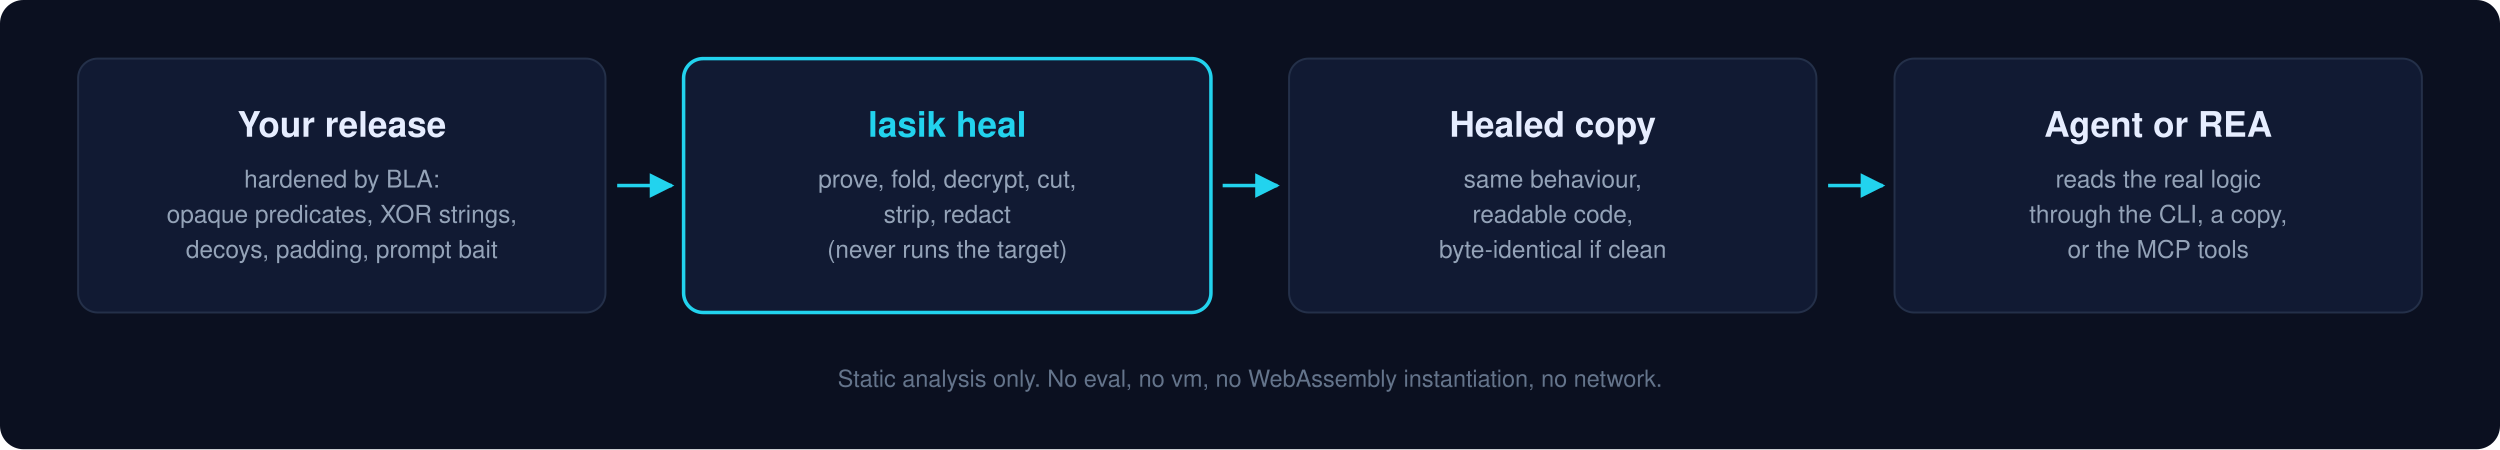
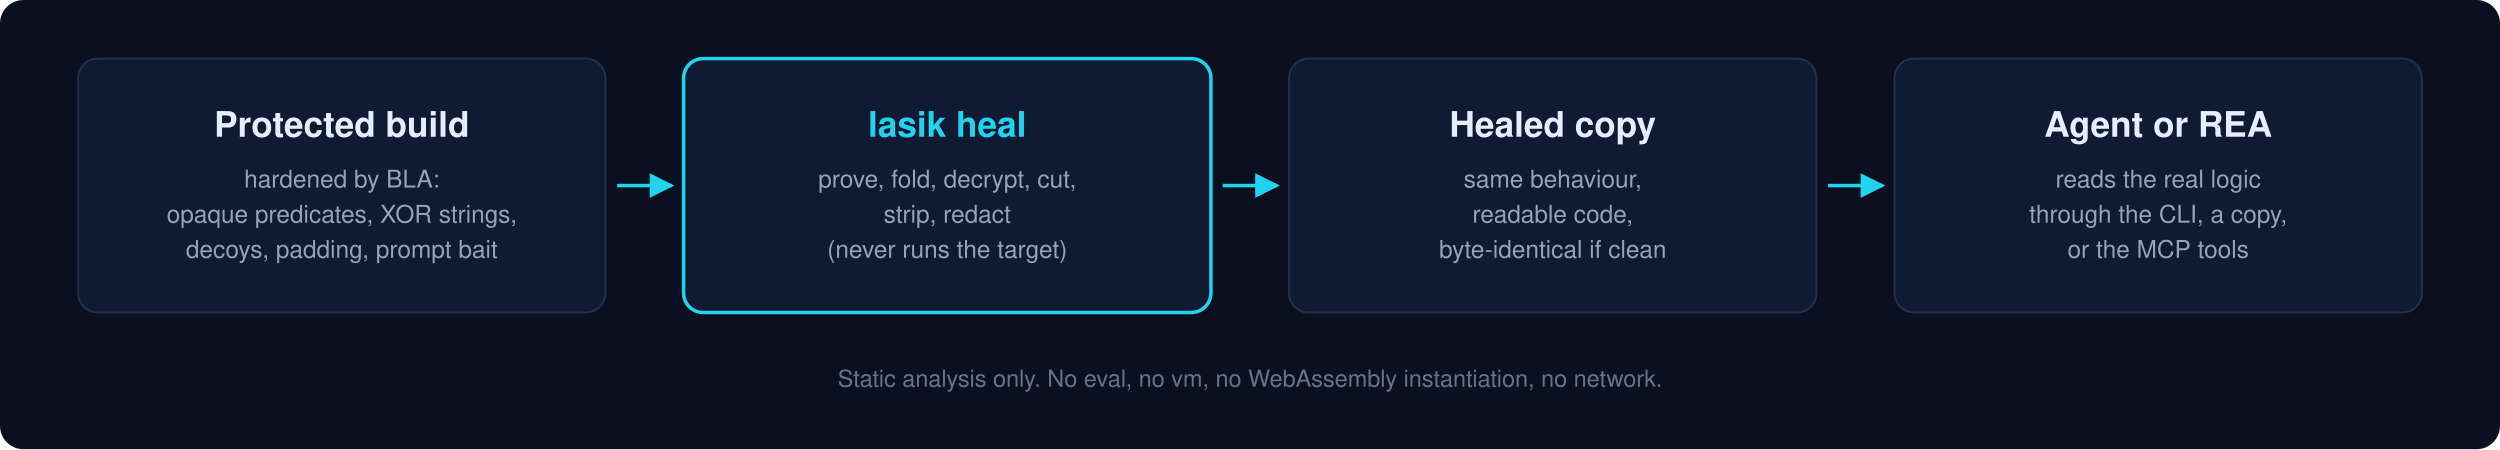
<svg xmlns="http://www.w3.org/2000/svg" width="1280" height="230" viewBox="0 0 1280 230" role="img" aria-labelledby="t d">
  <defs>
    <marker id="a" viewBox="0 0 10 10" refX="9" refY="5" markerWidth="7" markerHeight="7" orient="auto">
      <path d="M0,0 L10,5 L0,10 z" fill="#22d3ee" />
    </marker>
  </defs>
  <rect width="1280" height="230" rx="12" fill="#0b1020" />
  <rect x="40" y="30" width="270" height="130" rx="10" fill="#111a33" stroke="#243049" stroke-width="1" />
-   <text x="175.0" y="70" font-family="ui-sans-serif,system-ui,-apple-system,Segoe UI,Helvetica,Arial,sans-serif" font-size="18" font-weight="600" fill="#e6edff" text-anchor="middle">Your release</text>
+   <text x="175.0" y="70" font-family="ui-sans-serif,system-ui,-apple-system,Segoe UI,Helvetica,Arial,sans-serif" font-size="18" font-weight="600" fill="#e6edff" text-anchor="middle">Protected build</text>
  <text x="175.0" y="96" font-family="ui-sans-serif,system-ui,-apple-system,Segoe UI,Helvetica,Arial,sans-serif" font-size="12.5" fill="#94a3b8" text-anchor="middle">hardened by BLA:</text>
  <text x="175.0" y="114" font-family="ui-sans-serif,system-ui,-apple-system,Segoe UI,Helvetica,Arial,sans-serif" font-size="12.5" fill="#94a3b8" text-anchor="middle">opaque predicates, XOR strings,</text>
  <text x="175.0" y="132" font-family="ui-sans-serif,system-ui,-apple-system,Segoe UI,Helvetica,Arial,sans-serif" font-size="12.5" fill="#94a3b8" text-anchor="middle">decoys, padding, prompt bait</text>
  <rect x="350" y="30" width="270" height="130" rx="10" fill="#111a33" stroke="#22d3ee" stroke-width="1.8" />
  <text x="485.0" y="70" font-family="ui-sans-serif,system-ui,-apple-system,Segoe UI,Helvetica,Arial,sans-serif" font-size="18" font-weight="600" fill="#22d3ee" text-anchor="middle">lasik heal</text>
  <text x="485.0" y="96" font-family="ui-sans-serif,system-ui,-apple-system,Segoe UI,Helvetica,Arial,sans-serif" font-size="12.5" fill="#94a3b8" text-anchor="middle">prove, fold, decrypt, cut,</text>
  <text x="485.0" y="114" font-family="ui-sans-serif,system-ui,-apple-system,Segoe UI,Helvetica,Arial,sans-serif" font-size="12.5" fill="#94a3b8" text-anchor="middle">strip, redact</text>
  <text x="485.0" y="132" font-family="ui-sans-serif,system-ui,-apple-system,Segoe UI,Helvetica,Arial,sans-serif" font-size="12.5" fill="#94a3b8" text-anchor="middle">(never runs the target)</text>
  <rect x="660" y="30" width="270" height="130" rx="10" fill="#111a33" stroke="#243049" stroke-width="1" />
  <text x="795.0" y="70" font-family="ui-sans-serif,system-ui,-apple-system,Segoe UI,Helvetica,Arial,sans-serif" font-size="18" font-weight="600" fill="#e6edff" text-anchor="middle">Healed copy</text>
  <text x="795.0" y="96" font-family="ui-sans-serif,system-ui,-apple-system,Segoe UI,Helvetica,Arial,sans-serif" font-size="12.5" fill="#94a3b8" text-anchor="middle">same behaviour,</text>
  <text x="795.0" y="114" font-family="ui-sans-serif,system-ui,-apple-system,Segoe UI,Helvetica,Arial,sans-serif" font-size="12.5" fill="#94a3b8" text-anchor="middle">readable code,</text>
  <text x="795.0" y="132" font-family="ui-sans-serif,system-ui,-apple-system,Segoe UI,Helvetica,Arial,sans-serif" font-size="12.5" fill="#94a3b8" text-anchor="middle">byte-identical if clean</text>
  <rect x="970" y="30" width="270" height="130" rx="10" fill="#111a33" stroke="#243049" stroke-width="1" />
  <text x="1105.0" y="70" font-family="ui-sans-serif,system-ui,-apple-system,Segoe UI,Helvetica,Arial,sans-serif" font-size="18" font-weight="600" fill="#e6edff" text-anchor="middle">Agent or REA</text>
  <text x="1105.0" y="96" font-family="ui-sans-serif,system-ui,-apple-system,Segoe UI,Helvetica,Arial,sans-serif" font-size="12.5" fill="#94a3b8" text-anchor="middle">reads the real logic</text>
  <text x="1105.0" y="114" font-family="ui-sans-serif,system-ui,-apple-system,Segoe UI,Helvetica,Arial,sans-serif" font-size="12.5" fill="#94a3b8" text-anchor="middle">through the CLI, a copy,</text>
  <text x="1105.0" y="132" font-family="ui-sans-serif,system-ui,-apple-system,Segoe UI,Helvetica,Arial,sans-serif" font-size="12.5" fill="#94a3b8" text-anchor="middle">or the MCP tools</text>
  <line x1="316" y1="95" x2="344" y2="95" stroke="#22d3ee" stroke-width="1.8" marker-end="url(#a)" />
  <line x1="626" y1="95" x2="654" y2="95" stroke="#22d3ee" stroke-width="1.8" marker-end="url(#a)" />
  <line x1="936" y1="95" x2="964" y2="95" stroke="#22d3ee" stroke-width="1.8" marker-end="url(#a)" />
  <text x="640.0" y="198" font-family="ui-sans-serif,system-ui,-apple-system,Segoe UI,Helvetica,Arial,sans-serif" font-size="12" fill="#64748b" text-anchor="middle">Static analysis only. No eval, no vm, no WebAssembly instantiation, no network.</text>
</svg>
